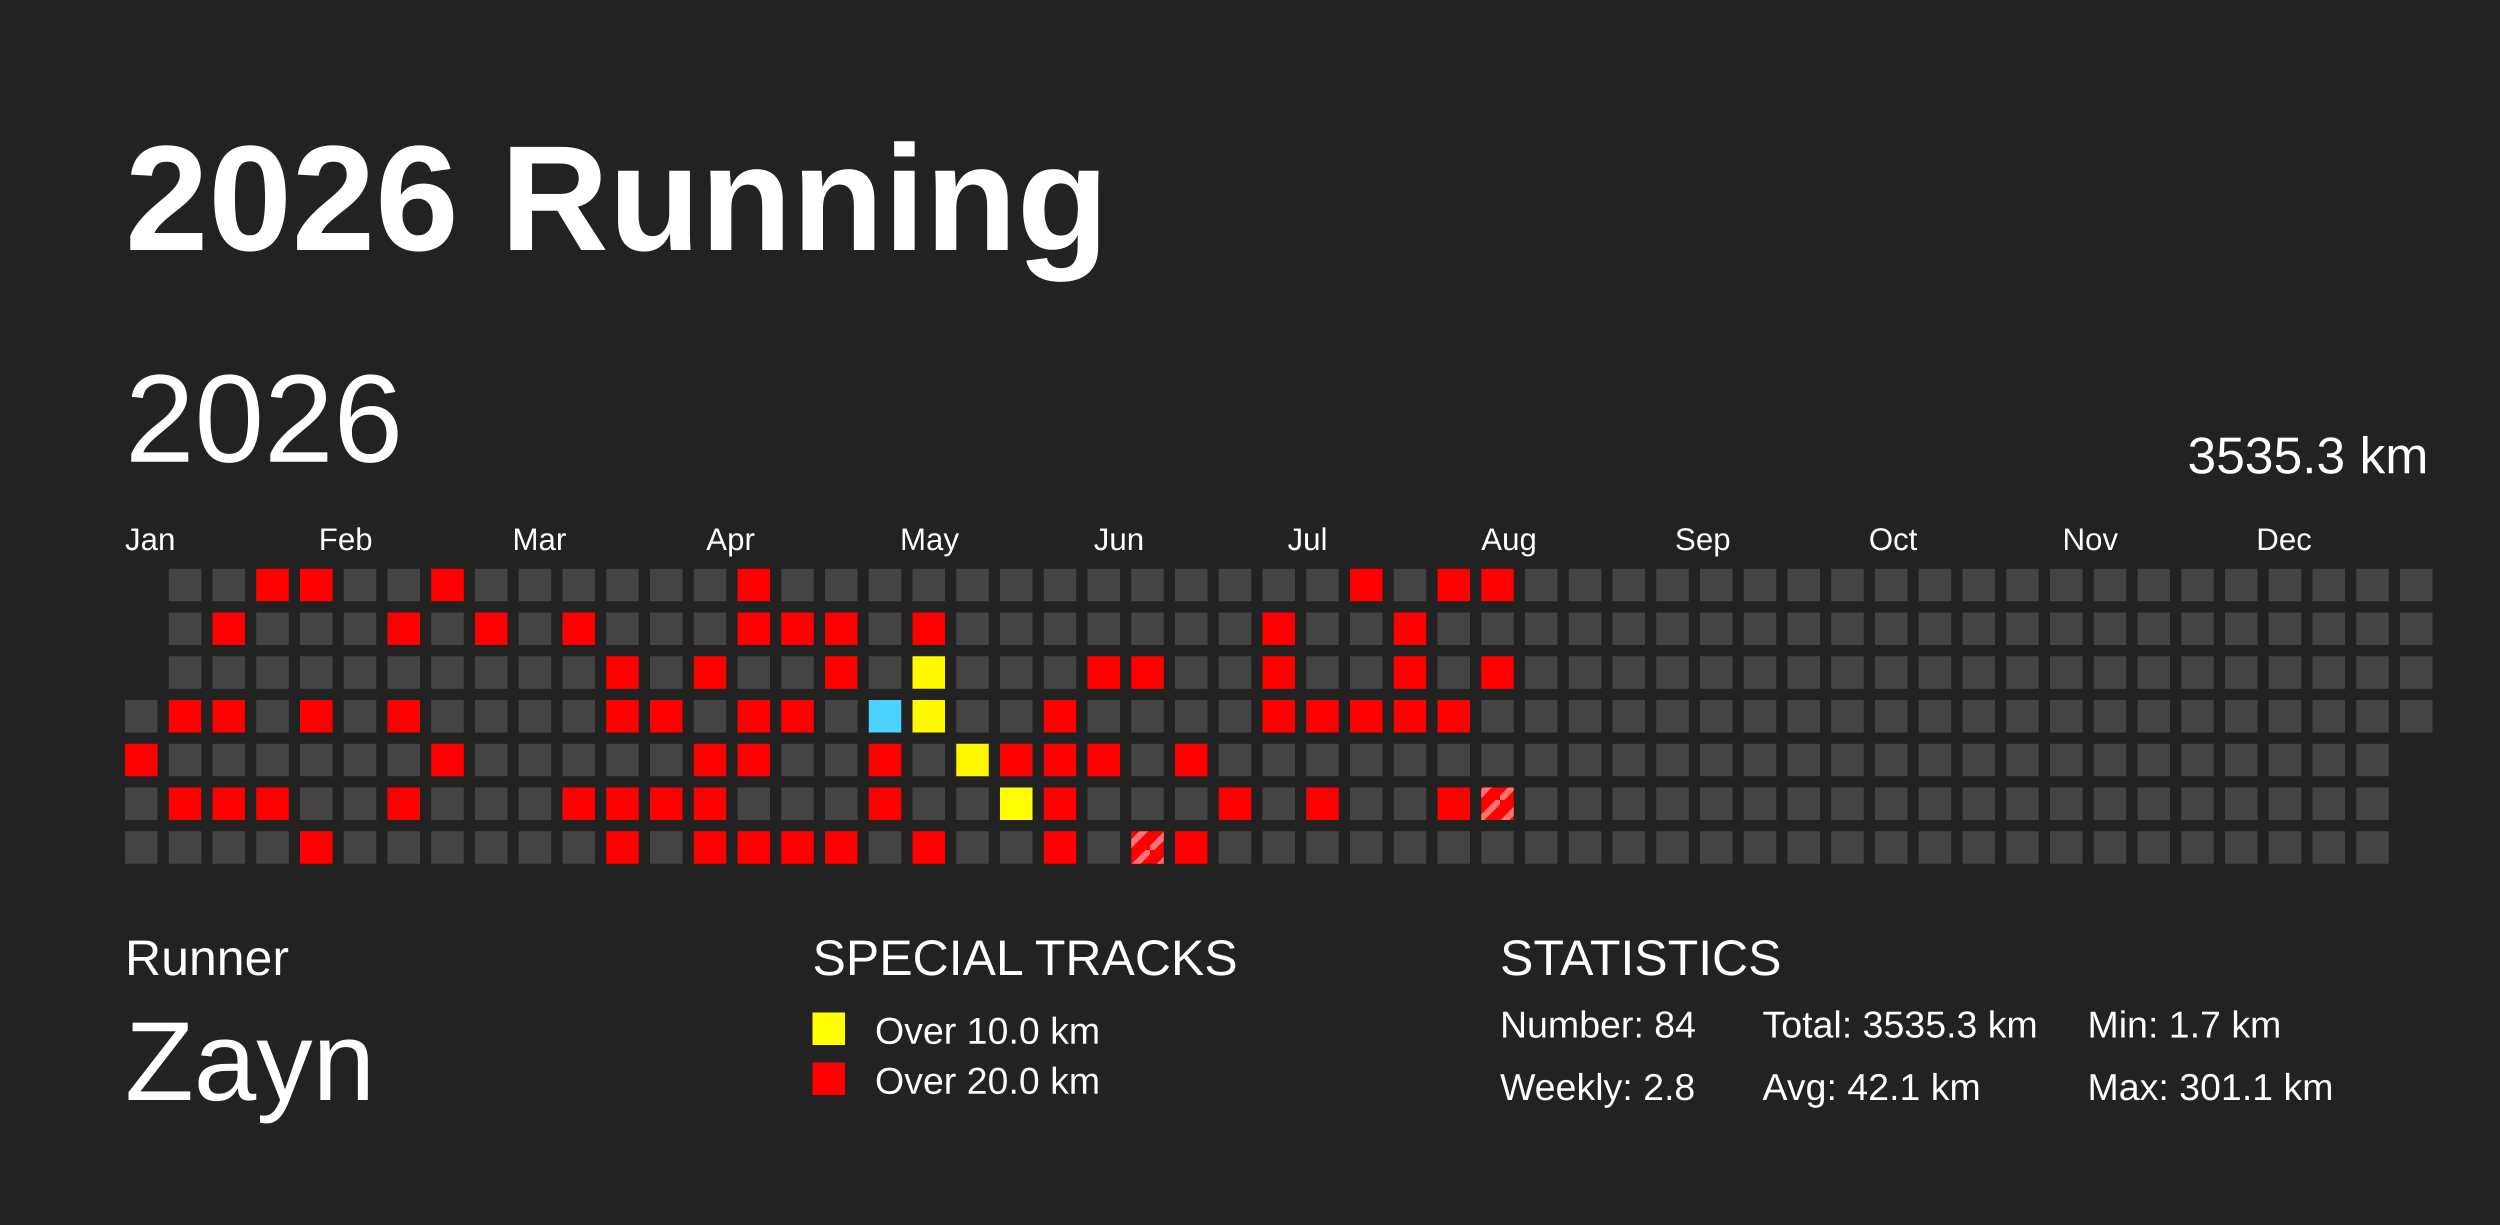
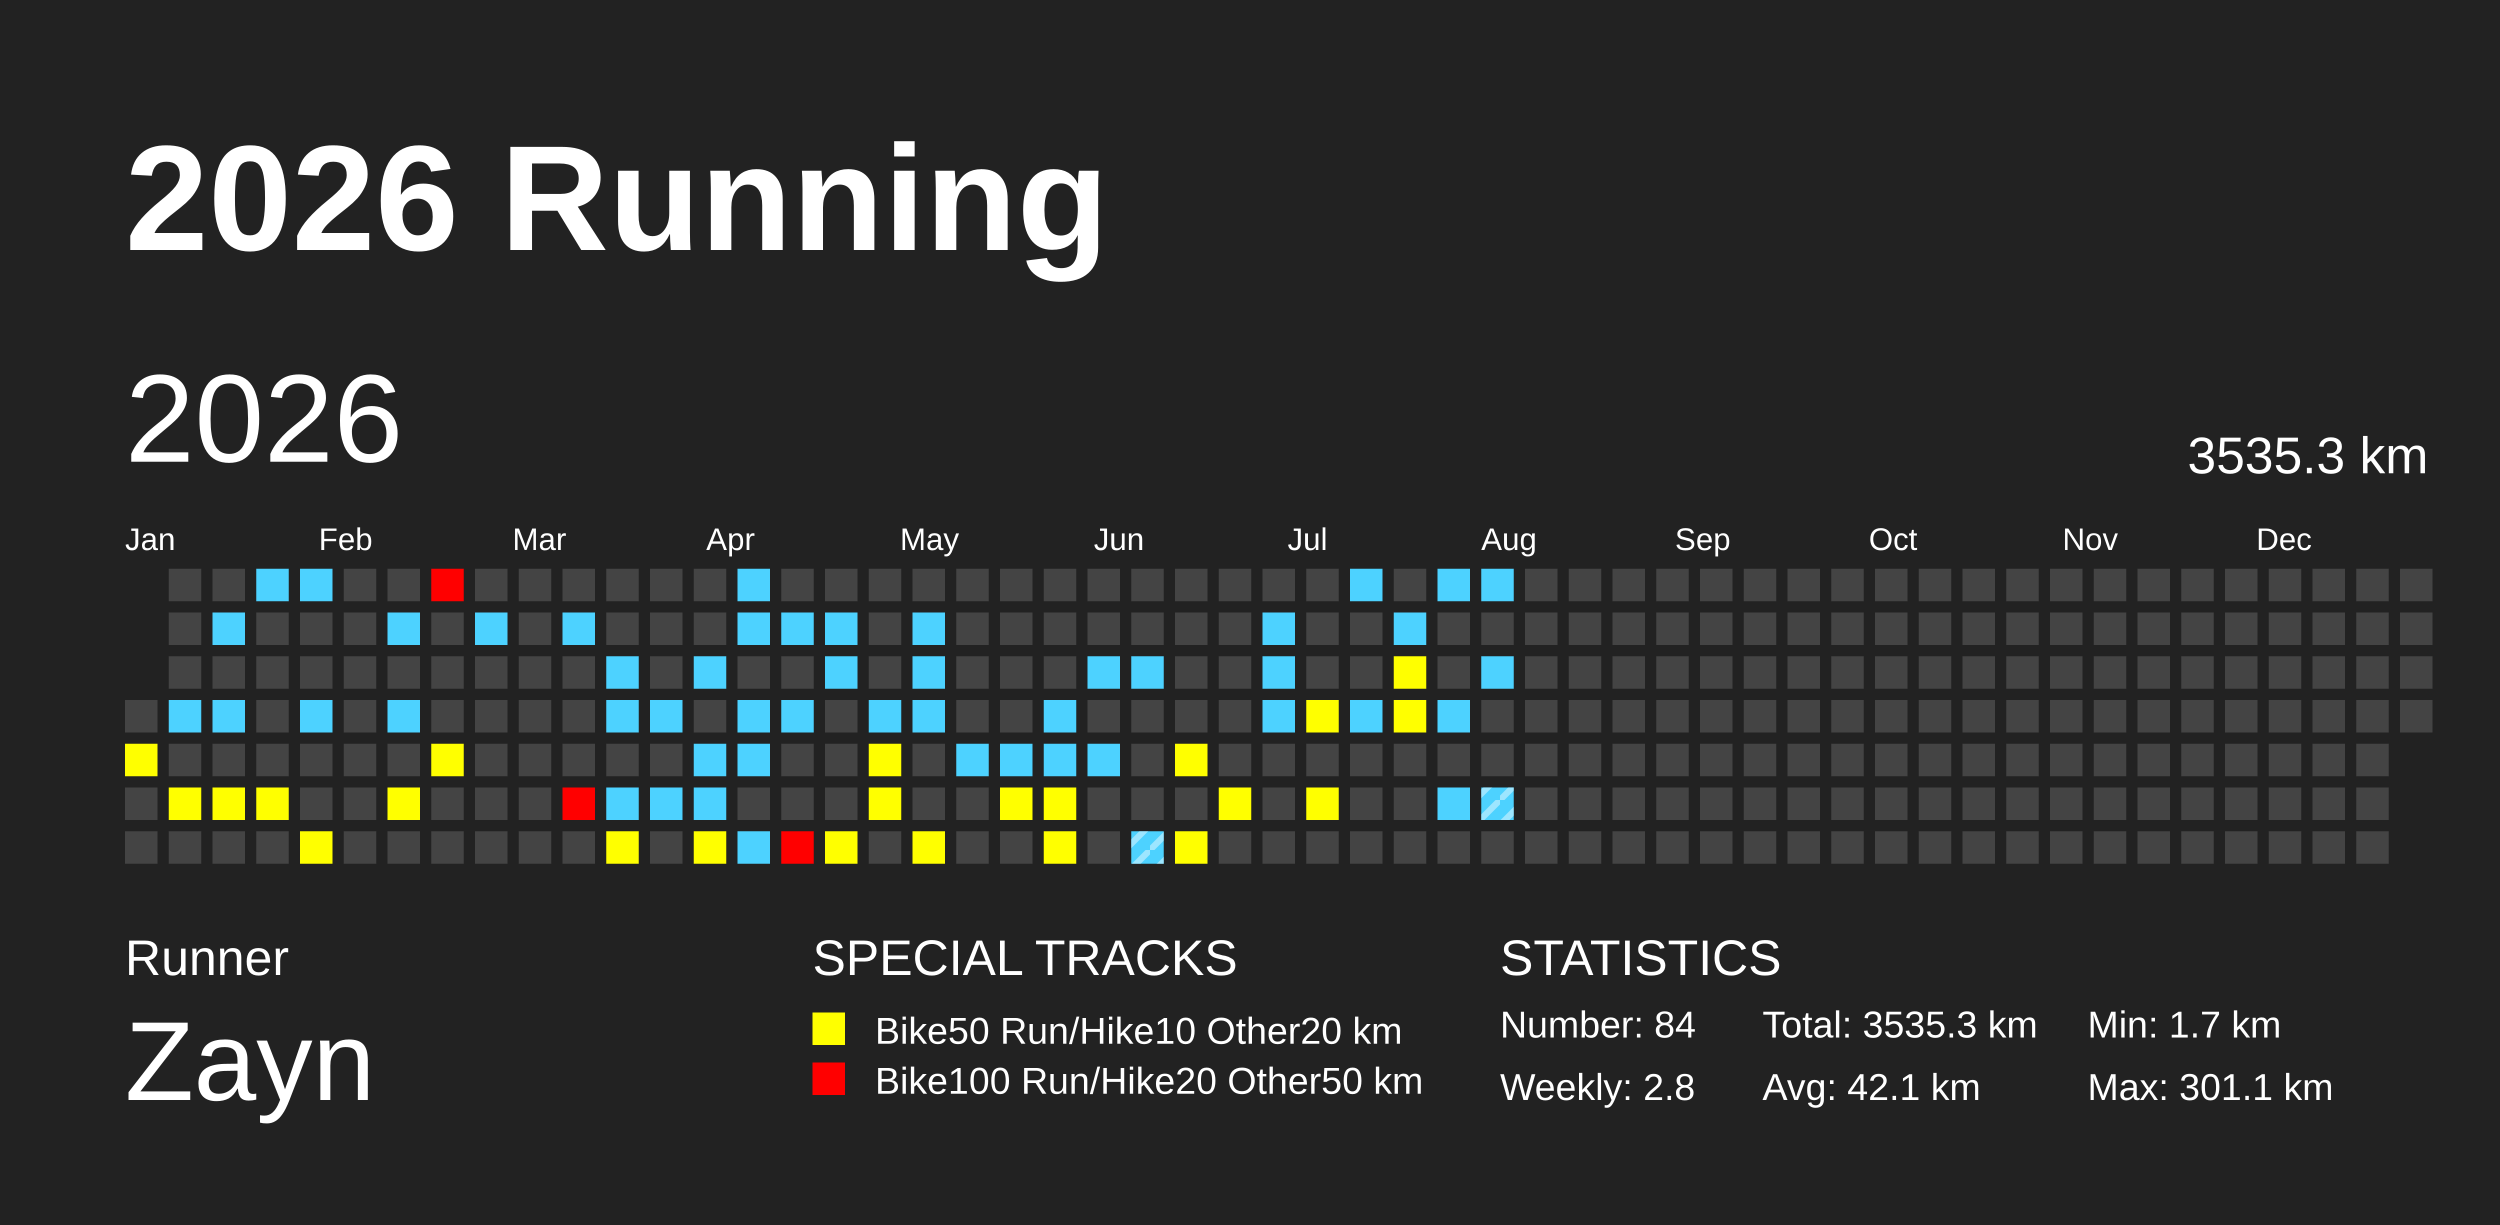
<svg xmlns="http://www.w3.org/2000/svg" baseProfile="full" height="98mm" version="1.1" viewBox="0,0,200,98" width="200mm">
  <defs>
    <pattern height="2" id="indoor-stripe" patternUnits="userSpaceOnUse" width="2">
      <line stroke="white" stroke-opacity="0.45" stroke-width="0.5" x1="0" x2="2" y1="2" y2="0" />
    </pattern>
  </defs>
  <rect fill="#222222" height="98" width="200" x="0" y="0" />
  <text fill="#FFFFFF" style="font-size:12px; font-family:Arial; font-weight:bold;" x="10" y="20">2026 Running</text>
  <text fill="#FFFFFF" style="font-size:4px; font-family:Arial" x="10" y="78">Runner</text>
  <text fill="#FFFFFF" style="font-size:9px; font-family:Arial" x="10" y="88">Zayn</text>
  <text fill="#FFFFFF" style="font-size:4px; font-family:Arial" x="65" y="78">SPECIAL TRACKS</text>
  <rect fill="yellow" height="2.6" width="2.6" x="65" y="81" />
-   <text fill="#FFFFFF" style="font-size:3px; font-family:Arial" x="70" y="83.5">Over 10.0 km</text>
+   <text fill="#FFFFFF" style="font-size:3px; font-family:Arial" x="70" y="83.5">Bike50 Run/Hike10 Other20 km</text>
  <rect fill="red" height="2.6" width="2.6" x="65" y="85" />
-   <text fill="#FFFFFF" style="font-size:3px; font-family:Arial" x="70" y="87.5">Over 20.0 km</text>
+   <text fill="#FFFFFF" style="font-size:3px; font-family:Arial" x="70" y="87.5">Bike100 Run/Hike20 Other50 km</text>
  <text fill="#FFFFFF" style="font-size:4px; font-family:Arial" x="120" y="78">STATISTICS</text>
  <text fill="#FFFFFF" style="font-size:3px; font-family:Arial" x="120" y="83">Number: 84</text>
  <text fill="#FFFFFF" style="font-size:3px; font-family:Arial" x="120" y="88">Weekly: 2.8</text>
  <text fill="#FFFFFF" style="font-size:3px; font-family:Arial" x="141" y="83">Total: 3535.3 km</text>
  <text fill="#FFFFFF" style="font-size:3px; font-family:Arial" x="141" y="88">Avg: 42.1 km</text>
  <text fill="#FFFFFF" style="font-size:3px; font-family:Arial" x="167" y="83">Min: 1.7 km</text>
  <text fill="#FFFFFF" style="font-size:3px; font-family:Arial" x="167" y="88">Max: 301.1 km</text>
  <text dominant-baseline="hanging" fill="#FFFFFF" style="font-size:10.0px; font-family:Arial;" x="10" y="30">2026</text>
  <text dominant-baseline="hanging" fill="#FFFFFF" style="font-size:4.125px; font-family:Arial;" x="175" y="35">3535.3 km</text>
  <text fill="#FFFFFF" style="font-size:2.5px; font-family:Arial" x="10.0" y="44">Jan</text>
  <text fill="#FFFFFF" style="font-size:2.5px; font-family:Arial" x="25.5" y="44">Feb</text>
  <text fill="#FFFFFF" style="font-size:2.5px; font-family:Arial" x="41.0" y="44">Mar</text>
  <text fill="#FFFFFF" style="font-size:2.5px; font-family:Arial" x="56.5" y="44">Apr</text>
  <text fill="#FFFFFF" style="font-size:2.5px; font-family:Arial" x="72.0" y="44">May</text>
  <text fill="#FFFFFF" style="font-size:2.5px; font-family:Arial" x="87.5" y="44">Jun</text>
  <text fill="#FFFFFF" style="font-size:2.5px; font-family:Arial" x="103.0" y="44">Jul</text>
  <text fill="#FFFFFF" style="font-size:2.5px; font-family:Arial" x="118.5" y="44">Aug</text>
  <text fill="#FFFFFF" style="font-size:2.5px; font-family:Arial" x="134.0" y="44">Sep</text>
  <text fill="#FFFFFF" style="font-size:2.5px; font-family:Arial" x="149.5" y="44">Oct</text>
  <text fill="#FFFFFF" style="font-size:2.5px; font-family:Arial" x="165.0" y="44">Nov</text>
  <text fill="#FFFFFF" style="font-size:2.5px; font-family:Arial" x="180.5" y="44">Dec</text>
  <rect fill="#444444" height="2.6" width="2.6" x="10.0" y="56.0" />
-   <rect fill="red" height="2.6" width="2.6" x="10.0" y="59.5" />
+   <rect fill="yellow" height="2.6" width="2.6" x="10.0" y="59.5" />
  <rect fill="#444444" height="2.6" width="2.6" x="10.0" y="63.0" />
  <rect fill="#444444" height="2.6" width="2.6" x="10.0" y="66.5" />
  <rect fill="#444444" height="2.6" width="2.6" x="13.5" y="45.5" />
  <rect fill="#444444" height="2.6" width="2.6" x="13.5" y="49.0" />
  <rect fill="#444444" height="2.6" width="2.6" x="13.5" y="52.5" />
-   <rect fill="red" height="2.6" width="2.6" x="13.5" y="56.0" />
+   <rect fill="#4dd2ff" height="2.6" width="2.6" x="13.5" y="56.0" />
  <rect fill="#444444" height="2.6" width="2.6" x="13.5" y="59.5" />
-   <rect fill="red" height="2.6" width="2.6" x="13.5" y="63.0" />
+   <rect fill="yellow" height="2.6" width="2.6" x="13.5" y="63.0" />
  <rect fill="#444444" height="2.6" width="2.6" x="13.5" y="66.5" />
  <rect fill="#444444" height="2.6" width="2.6" x="17.0" y="45.5" />
-   <rect fill="red" height="2.6" width="2.6" x="17.0" y="49.0" />
+   <rect fill="#4dd2ff" height="2.6" width="2.6" x="17.0" y="49.0" />
  <rect fill="#444444" height="2.6" width="2.6" x="17.0" y="52.5" />
-   <rect fill="red" height="2.6" width="2.6" x="17.0" y="56.0" />
+   <rect fill="#4dd2ff" height="2.6" width="2.6" x="17.0" y="56.0" />
  <rect fill="#444444" height="2.6" width="2.6" x="17.0" y="59.5" />
-   <rect fill="red" height="2.6" width="2.6" x="17.0" y="63.0" />
+   <rect fill="yellow" height="2.6" width="2.6" x="17.0" y="63.0" />
  <rect fill="#444444" height="2.6" width="2.6" x="17.0" y="66.5" />
-   <rect fill="red" height="2.6" width="2.6" x="20.5" y="45.5" />
+   <rect fill="#4dd2ff" height="2.6" width="2.6" x="20.5" y="45.5" />
  <rect fill="#444444" height="2.6" width="2.6" x="20.5" y="49.0" />
  <rect fill="#444444" height="2.6" width="2.6" x="20.5" y="52.5" />
  <rect fill="#444444" height="2.6" width="2.6" x="20.5" y="56.0" />
  <rect fill="#444444" height="2.6" width="2.6" x="20.5" y="59.5" />
-   <rect fill="red" height="2.6" width="2.6" x="20.5" y="63.0" />
+   <rect fill="yellow" height="2.6" width="2.6" x="20.5" y="63.0" />
  <rect fill="#444444" height="2.6" width="2.6" x="20.5" y="66.5" />
-   <rect fill="red" height="2.6" width="2.6" x="24.0" y="45.5" />
+   <rect fill="#4dd2ff" height="2.6" width="2.6" x="24.0" y="45.5" />
  <rect fill="#444444" height="2.6" width="2.6" x="24.0" y="49.0" />
  <rect fill="#444444" height="2.6" width="2.6" x="24.0" y="52.5" />
-   <rect fill="red" height="2.6" width="2.6" x="24.0" y="56.0" />
+   <rect fill="#4dd2ff" height="2.6" width="2.6" x="24.0" y="56.0" />
  <rect fill="#444444" height="2.6" width="2.6" x="24.0" y="59.5" />
  <rect fill="#444444" height="2.6" width="2.6" x="24.0" y="63.0" />
-   <rect fill="red" height="2.6" width="2.6" x="24.0" y="66.5" />
+   <rect fill="yellow" height="2.6" width="2.6" x="24.0" y="66.5" />
  <rect fill="#444444" height="2.6" width="2.6" x="27.5" y="45.5" />
  <rect fill="#444444" height="2.6" width="2.6" x="27.5" y="49.0" />
  <rect fill="#444444" height="2.6" width="2.6" x="27.5" y="52.5" />
  <rect fill="#444444" height="2.6" width="2.6" x="27.5" y="56.0" />
  <rect fill="#444444" height="2.6" width="2.6" x="27.5" y="59.5" />
  <rect fill="#444444" height="2.6" width="2.6" x="27.5" y="63.0" />
  <rect fill="#444444" height="2.6" width="2.6" x="27.5" y="66.5" />
  <rect fill="#444444" height="2.6" width="2.6" x="31.0" y="45.5" />
-   <rect fill="red" height="2.6" width="2.6" x="31.0" y="49.0" />
+   <rect fill="#4dd2ff" height="2.6" width="2.6" x="31.0" y="49.0" />
  <rect fill="#444444" height="2.6" width="2.6" x="31.0" y="52.5" />
-   <rect fill="red" height="2.6" width="2.6" x="31.0" y="56.0" />
+   <rect fill="#4dd2ff" height="2.6" width="2.6" x="31.0" y="56.0" />
  <rect fill="#444444" height="2.6" width="2.6" x="31.0" y="59.5" />
-   <rect fill="red" height="2.6" width="2.6" x="31.0" y="63.0" />
+   <rect fill="yellow" height="2.6" width="2.6" x="31.0" y="63.0" />
  <rect fill="#444444" height="2.6" width="2.6" x="31.0" y="66.5" />
  <rect fill="red" height="2.6" width="2.6" x="34.5" y="45.5" />
  <rect fill="#444444" height="2.6" width="2.6" x="34.5" y="49.0" />
  <rect fill="#444444" height="2.6" width="2.6" x="34.5" y="52.5" />
  <rect fill="#444444" height="2.6" width="2.6" x="34.5" y="56.0" />
-   <rect fill="red" height="2.6" width="2.6" x="34.5" y="59.5" />
+   <rect fill="yellow" height="2.6" width="2.6" x="34.5" y="59.5" />
  <rect fill="#444444" height="2.6" width="2.6" x="34.5" y="63.0" />
  <rect fill="#444444" height="2.6" width="2.6" x="34.5" y="66.5" />
  <rect fill="#444444" height="2.6" width="2.6" x="38.0" y="45.5" />
-   <rect fill="red" height="2.6" width="2.6" x="38.0" y="49.0" />
+   <rect fill="#4dd2ff" height="2.6" width="2.6" x="38.0" y="49.0" />
  <rect fill="#444444" height="2.6" width="2.6" x="38.0" y="52.5" />
  <rect fill="#444444" height="2.6" width="2.6" x="38.0" y="56.0" />
  <rect fill="#444444" height="2.6" width="2.6" x="38.0" y="59.5" />
  <rect fill="#444444" height="2.6" width="2.6" x="38.0" y="63.0" />
  <rect fill="#444444" height="2.6" width="2.6" x="38.0" y="66.5" />
  <rect fill="#444444" height="2.6" width="2.6" x="41.5" y="45.5" />
  <rect fill="#444444" height="2.6" width="2.6" x="41.5" y="49.0" />
  <rect fill="#444444" height="2.6" width="2.6" x="41.5" y="52.5" />
  <rect fill="#444444" height="2.6" width="2.6" x="41.5" y="56.0" />
  <rect fill="#444444" height="2.6" width="2.6" x="41.5" y="59.5" />
  <rect fill="#444444" height="2.6" width="2.6" x="41.5" y="63.0" />
  <rect fill="#444444" height="2.6" width="2.6" x="41.5" y="66.5" />
  <rect fill="#444444" height="2.6" width="2.6" x="45.0" y="45.5" />
-   <rect fill="red" height="2.6" width="2.6" x="45.0" y="49.0" />
+   <rect fill="#4dd2ff" height="2.6" width="2.6" x="45.0" y="49.0" />
  <rect fill="#444444" height="2.6" width="2.6" x="45.0" y="52.5" />
  <rect fill="#444444" height="2.6" width="2.6" x="45.0" y="56.0" />
  <rect fill="#444444" height="2.6" width="2.6" x="45.0" y="59.5" />
  <rect fill="red" height="2.6" width="2.6" x="45.0" y="63.0" />
  <rect fill="#444444" height="2.6" width="2.6" x="45.0" y="66.5" />
  <rect fill="#444444" height="2.6" width="2.6" x="48.5" y="45.5" />
  <rect fill="#444444" height="2.6" width="2.6" x="48.5" y="49.0" />
-   <rect fill="red" height="2.6" width="2.6" x="48.5" y="52.5" />
-   <rect fill="red" height="2.6" width="2.6" x="48.5" y="56.0" />
+   <rect fill="#4dd2ff" height="2.6" width="2.6" x="48.5" y="52.5" />
+   <rect fill="#4dd2ff" height="2.6" width="2.6" x="48.5" y="56.0" />
  <rect fill="#444444" height="2.6" width="2.6" x="48.5" y="59.5" />
-   <rect fill="red" height="2.6" width="2.6" x="48.5" y="63.0" />
-   <rect fill="red" height="2.6" width="2.6" x="48.5" y="66.5" />
+   <rect fill="#4dd2ff" height="2.6" width="2.6" x="48.5" y="63.0" />
+   <rect fill="yellow" height="2.6" width="2.6" x="48.5" y="66.5" />
  <rect fill="#444444" height="2.6" width="2.6" x="52.0" y="45.5" />
  <rect fill="#444444" height="2.6" width="2.6" x="52.0" y="49.0" />
  <rect fill="#444444" height="2.6" width="2.6" x="52.0" y="52.5" />
-   <rect fill="red" height="2.6" width="2.6" x="52.0" y="56.0" />
+   <rect fill="#4dd2ff" height="2.6" width="2.6" x="52.0" y="56.0" />
  <rect fill="#444444" height="2.6" width="2.6" x="52.0" y="59.5" />
-   <rect fill="red" height="2.6" width="2.6" x="52.0" y="63.0" />
+   <rect fill="#4dd2ff" height="2.6" width="2.6" x="52.0" y="63.0" />
  <rect fill="#444444" height="2.6" width="2.6" x="52.0" y="66.5" />
  <rect fill="#444444" height="2.6" width="2.6" x="55.5" y="45.5" />
  <rect fill="#444444" height="2.6" width="2.6" x="55.5" y="49.0" />
-   <rect fill="red" height="2.6" width="2.6" x="55.5" y="52.5" />
+   <rect fill="#4dd2ff" height="2.6" width="2.6" x="55.5" y="52.5" />
  <rect fill="#444444" height="2.6" width="2.6" x="55.5" y="56.0" />
-   <rect fill="red" height="2.6" width="2.6" x="55.5" y="59.5" />
-   <rect fill="red" height="2.6" width="2.6" x="55.5" y="63.0" />
-   <rect fill="red" height="2.6" width="2.6" x="55.5" y="66.5" />
-   <rect fill="red" height="2.6" width="2.6" x="59.0" y="45.5" />
-   <rect fill="red" height="2.6" width="2.6" x="59.0" y="49.0" />
+   <rect fill="#4dd2ff" height="2.6" width="2.6" x="55.5" y="59.5" />
+   <rect fill="#4dd2ff" height="2.6" width="2.6" x="55.5" y="63.0" />
+   <rect fill="yellow" height="2.6" width="2.6" x="55.5" y="66.5" />
+   <rect fill="#4dd2ff" height="2.6" width="2.6" x="59.0" y="45.5" />
+   <rect fill="#4dd2ff" height="2.6" width="2.6" x="59.0" y="49.0" />
  <rect fill="#444444" height="2.6" width="2.6" x="59.0" y="52.5" />
-   <rect fill="red" height="2.6" width="2.6" x="59.0" y="56.0" />
-   <rect fill="red" height="2.6" width="2.6" x="59.0" y="59.5" />
+   <rect fill="#4dd2ff" height="2.6" width="2.6" x="59.0" y="56.0" />
+   <rect fill="#4dd2ff" height="2.6" width="2.6" x="59.0" y="59.5" />
  <rect fill="#444444" height="2.6" width="2.6" x="59.0" y="63.0" />
-   <rect fill="red" height="2.6" width="2.6" x="59.0" y="66.5" />
+   <rect fill="#4dd2ff" height="2.6" width="2.6" x="59.0" y="66.5" />
  <rect fill="#444444" height="2.6" width="2.6" x="62.5" y="45.5" />
-   <rect fill="red" height="2.6" width="2.6" x="62.5" y="49.0" />
+   <rect fill="#4dd2ff" height="2.6" width="2.6" x="62.5" y="49.0" />
  <rect fill="#444444" height="2.6" width="2.6" x="62.5" y="52.5" />
-   <rect fill="red" height="2.6" width="2.6" x="62.5" y="56.0" />
+   <rect fill="#4dd2ff" height="2.6" width="2.6" x="62.5" y="56.0" />
  <rect fill="#444444" height="2.6" width="2.6" x="62.5" y="59.5" />
  <rect fill="#444444" height="2.6" width="2.6" x="62.5" y="63.0" />
  <rect fill="red" height="2.6" width="2.6" x="62.5" y="66.5" />
  <rect fill="#444444" height="2.6" width="2.6" x="66.0" y="45.5" />
-   <rect fill="red" height="2.6" width="2.6" x="66.0" y="49.0" />
-   <rect fill="red" height="2.6" width="2.6" x="66.0" y="52.5" />
+   <rect fill="#4dd2ff" height="2.6" width="2.6" x="66.0" y="49.0" />
+   <rect fill="#4dd2ff" height="2.6" width="2.6" x="66.0" y="52.5" />
  <rect fill="#444444" height="2.6" width="2.6" x="66.0" y="56.0" />
  <rect fill="#444444" height="2.6" width="2.6" x="66.0" y="59.5" />
  <rect fill="#444444" height="2.6" width="2.6" x="66.0" y="63.0" />
-   <rect fill="red" height="2.6" width="2.6" x="66.0" y="66.5" />
+   <rect fill="yellow" height="2.6" width="2.6" x="66.0" y="66.5" />
  <rect fill="#444444" height="2.6" width="2.6" x="69.5" y="45.5" />
  <rect fill="#444444" height="2.6" width="2.6" x="69.5" y="49.0" />
  <rect fill="#444444" height="2.6" width="2.6" x="69.5" y="52.5" />
  <rect fill="#4dd2ff" height="2.6" width="2.6" x="69.5" y="56.0" />
-   <rect fill="red" height="2.6" width="2.6" x="69.5" y="59.5" />
-   <rect fill="red" height="2.6" width="2.6" x="69.5" y="63.0" />
+   <rect fill="yellow" height="2.6" width="2.6" x="69.5" y="59.5" />
+   <rect fill="yellow" height="2.6" width="2.6" x="69.5" y="63.0" />
  <rect fill="#444444" height="2.6" width="2.6" x="69.5" y="66.5" />
  <rect fill="#444444" height="2.6" width="2.6" x="73.0" y="45.5" />
-   <rect fill="red" height="2.6" width="2.6" x="73.0" y="49.0" />
-   <rect fill="#fff800" height="2.6" width="2.6" x="73.0" y="52.5" />
-   <rect fill="#fff900" height="2.6" width="2.6" x="73.0" y="56.0" />
+   <rect fill="#4dd2ff" height="2.6" width="2.6" x="73.0" y="49.0" />
+   <rect fill="#4dd2ff" height="2.6" width="2.6" x="73.0" y="52.5" />
+   <rect fill="#4dd2ff" height="2.6" width="2.6" x="73.0" y="56.0" />
  <rect fill="#444444" height="2.6" width="2.6" x="73.0" y="59.5" />
  <rect fill="#444444" height="2.6" width="2.6" x="73.0" y="63.0" />
-   <rect fill="red" height="2.6" width="2.6" x="73.0" y="66.5" />
+   <rect fill="yellow" height="2.6" width="2.6" x="73.0" y="66.5" />
  <rect fill="#444444" height="2.6" width="2.6" x="76.5" y="45.5" />
  <rect fill="#444444" height="2.6" width="2.6" x="76.5" y="49.0" />
  <rect fill="#444444" height="2.6" width="2.6" x="76.5" y="52.5" />
  <rect fill="#444444" height="2.6" width="2.6" x="76.5" y="56.0" />
-   <rect fill="#fff600" height="2.6" width="2.6" x="76.5" y="59.5" />
+   <rect fill="#4dd2ff" height="2.6" width="2.6" x="76.5" y="59.5" />
  <rect fill="#444444" height="2.6" width="2.6" x="76.5" y="63.0" />
  <rect fill="#444444" height="2.6" width="2.6" x="76.5" y="66.5" />
  <rect fill="#444444" height="2.6" width="2.6" x="80.0" y="45.5" />
  <rect fill="#444444" height="2.6" width="2.6" x="80.0" y="49.0" />
  <rect fill="#444444" height="2.6" width="2.6" x="80.0" y="52.5" />
  <rect fill="#444444" height="2.6" width="2.6" x="80.0" y="56.0" />
-   <rect fill="red" height="2.6" width="2.6" x="80.0" y="59.5" />
-   <rect fill="#fffd00" height="2.6" width="2.6" x="80.0" y="63.0" />
+   <rect fill="#4dd2ff" height="2.6" width="2.6" x="80.0" y="59.5" />
+   <rect fill="yellow" height="2.6" width="2.6" x="80.0" y="63.0" />
  <rect fill="#444444" height="2.6" width="2.6" x="80.0" y="66.5" />
  <rect fill="#444444" height="2.6" width="2.6" x="83.5" y="45.5" />
  <rect fill="#444444" height="2.6" width="2.6" x="83.5" y="49.0" />
  <rect fill="#444444" height="2.6" width="2.6" x="83.5" y="52.5" />
-   <rect fill="red" height="2.6" width="2.6" x="83.5" y="56.0" />
-   <rect fill="red" height="2.6" width="2.6" x="83.5" y="59.5" />
-   <rect fill="red" height="2.6" width="2.6" x="83.5" y="63.0" />
-   <rect fill="red" height="2.6" width="2.6" x="83.5" y="66.5" />
+   <rect fill="#4dd2ff" height="2.6" width="2.6" x="83.5" y="56.0" />
+   <rect fill="#4dd2ff" height="2.6" width="2.6" x="83.5" y="59.5" />
+   <rect fill="yellow" height="2.6" width="2.6" x="83.5" y="63.0" />
+   <rect fill="yellow" height="2.6" width="2.6" x="83.5" y="66.5" />
  <rect fill="#444444" height="2.6" width="2.6" x="87.0" y="45.5" />
  <rect fill="#444444" height="2.6" width="2.6" x="87.0" y="49.0" />
-   <rect fill="red" height="2.6" width="2.6" x="87.0" y="52.5" />
+   <rect fill="#4dd2ff" height="2.6" width="2.6" x="87.0" y="52.5" />
  <rect fill="#444444" height="2.6" width="2.6" x="87.0" y="56.0" />
-   <rect fill="red" height="2.6" width="2.6" x="87.0" y="59.5" />
+   <rect fill="#4dd2ff" height="2.6" width="2.6" x="87.0" y="59.5" />
  <rect fill="#444444" height="2.6" width="2.6" x="87.0" y="63.0" />
  <rect fill="#444444" height="2.6" width="2.6" x="87.0" y="66.5" />
  <rect fill="#444444" height="2.6" width="2.6" x="90.5" y="45.5" />
  <rect fill="#444444" height="2.6" width="2.6" x="90.5" y="49.0" />
-   <rect fill="red" height="2.6" width="2.6" x="90.5" y="52.5" />
+   <rect fill="#4dd2ff" height="2.6" width="2.6" x="90.5" y="52.5" />
  <rect fill="#444444" height="2.6" width="2.6" x="90.5" y="56.0" />
  <rect fill="#444444" height="2.6" width="2.6" x="90.5" y="59.5" />
  <rect fill="#444444" height="2.6" width="2.6" x="90.5" y="63.0" />
-   <rect fill="red" height="2.6" width="2.6" x="90.5" y="66.5" />
+   <rect fill="#4dd2ff" height="2.6" width="2.6" x="90.5" y="66.5" />
  <rect fill="url(#indoor-stripe)" height="2.6" width="2.6" x="90.5" y="66.5" />
  <rect fill="#444444" height="2.6" width="2.6" x="94.0" y="45.5" />
  <rect fill="#444444" height="2.6" width="2.6" x="94.0" y="49.0" />
  <rect fill="#444444" height="2.6" width="2.6" x="94.0" y="52.5" />
  <rect fill="#444444" height="2.6" width="2.6" x="94.0" y="56.0" />
-   <rect fill="red" height="2.6" width="2.6" x="94.0" y="59.5" />
+   <rect fill="yellow" height="2.6" width="2.6" x="94.0" y="59.5" />
  <rect fill="#444444" height="2.6" width="2.6" x="94.0" y="63.0" />
-   <rect fill="red" height="2.6" width="2.6" x="94.0" y="66.5" />
+   <rect fill="yellow" height="2.6" width="2.6" x="94.0" y="66.5" />
  <rect fill="#444444" height="2.6" width="2.6" x="97.5" y="45.5" />
  <rect fill="#444444" height="2.6" width="2.6" x="97.5" y="49.0" />
  <rect fill="#444444" height="2.6" width="2.6" x="97.5" y="52.5" />
  <rect fill="#444444" height="2.6" width="2.6" x="97.5" y="56.0" />
  <rect fill="#444444" height="2.6" width="2.6" x="97.5" y="59.5" />
-   <rect fill="red" height="2.6" width="2.6" x="97.5" y="63.0" />
+   <rect fill="yellow" height="2.6" width="2.6" x="97.5" y="63.0" />
  <rect fill="#444444" height="2.6" width="2.6" x="97.5" y="66.5" />
  <rect fill="#444444" height="2.6" width="2.6" x="101.0" y="45.5" />
-   <rect fill="red" height="2.6" width="2.6" x="101.0" y="49.0" />
-   <rect fill="red" height="2.6" width="2.6" x="101.0" y="52.5" />
-   <rect fill="red" height="2.6" width="2.6" x="101.0" y="56.0" />
+   <rect fill="#4dd2ff" height="2.6" width="2.6" x="101.0" y="49.0" />
+   <rect fill="#4dd2ff" height="2.6" width="2.6" x="101.0" y="52.5" />
+   <rect fill="#4dd2ff" height="2.6" width="2.6" x="101.0" y="56.0" />
  <rect fill="#444444" height="2.6" width="2.6" x="101.0" y="59.5" />
  <rect fill="#444444" height="2.6" width="2.6" x="101.0" y="63.0" />
  <rect fill="#444444" height="2.6" width="2.6" x="101.0" y="66.5" />
  <rect fill="#444444" height="2.6" width="2.6" x="104.5" y="45.5" />
  <rect fill="#444444" height="2.6" width="2.6" x="104.5" y="49.0" />
  <rect fill="#444444" height="2.6" width="2.6" x="104.5" y="52.5" />
-   <rect fill="red" height="2.6" width="2.6" x="104.5" y="56.0" />
+   <rect fill="yellow" height="2.6" width="2.6" x="104.5" y="56.0" />
  <rect fill="#444444" height="2.6" width="2.6" x="104.5" y="59.5" />
-   <rect fill="red" height="2.6" width="2.6" x="104.5" y="63.0" />
+   <rect fill="yellow" height="2.6" width="2.6" x="104.5" y="63.0" />
  <rect fill="#444444" height="2.6" width="2.6" x="104.5" y="66.5" />
-   <rect fill="red" height="2.6" width="2.6" x="108.0" y="45.5" />
+   <rect fill="#4dd2ff" height="2.6" width="2.6" x="108.0" y="45.5" />
  <rect fill="#444444" height="2.6" width="2.6" x="108.0" y="49.0" />
  <rect fill="#444444" height="2.6" width="2.6" x="108.0" y="52.5" />
-   <rect fill="red" height="2.6" width="2.6" x="108.0" y="56.0" />
+   <rect fill="#4dd2ff" height="2.6" width="2.6" x="108.0" y="56.0" />
  <rect fill="#444444" height="2.6" width="2.6" x="108.0" y="59.5" />
  <rect fill="#444444" height="2.6" width="2.6" x="108.0" y="63.0" />
  <rect fill="#444444" height="2.6" width="2.6" x="108.0" y="66.5" />
  <rect fill="#444444" height="2.6" width="2.6" x="111.5" y="45.5" />
-   <rect fill="red" height="2.6" width="2.6" x="111.5" y="49.0" />
-   <rect fill="red" height="2.6" width="2.6" x="111.5" y="52.5" />
-   <rect fill="red" height="2.6" width="2.6" x="111.5" y="56.0" />
+   <rect fill="#4dd2ff" height="2.6" width="2.6" x="111.5" y="49.0" />
+   <rect fill="yellow" height="2.6" width="2.6" x="111.5" y="52.5" />
+   <rect fill="yellow" height="2.6" width="2.6" x="111.5" y="56.0" />
  <rect fill="#444444" height="2.6" width="2.6" x="111.5" y="59.5" />
  <rect fill="#444444" height="2.6" width="2.6" x="111.5" y="63.0" />
  <rect fill="#444444" height="2.6" width="2.6" x="111.5" y="66.5" />
-   <rect fill="red" height="2.6" width="2.6" x="115.0" y="45.5" />
+   <rect fill="#4dd2ff" height="2.6" width="2.6" x="115.0" y="45.5" />
  <rect fill="#444444" height="2.6" width="2.6" x="115.0" y="49.0" />
  <rect fill="#444444" height="2.6" width="2.6" x="115.0" y="52.5" />
-   <rect fill="red" height="2.6" width="2.6" x="115.0" y="56.0" />
+   <rect fill="#4dd2ff" height="2.6" width="2.6" x="115.0" y="56.0" />
  <rect fill="#444444" height="2.6" width="2.6" x="115.0" y="59.5" />
-   <rect fill="red" height="2.6" width="2.6" x="115.0" y="63.0" />
+   <rect fill="#4dd2ff" height="2.6" width="2.6" x="115.0" y="63.0" />
  <rect fill="#444444" height="2.6" width="2.6" x="115.0" y="66.5" />
-   <rect fill="red" height="2.6" width="2.6" x="118.5" y="45.5" />
+   <rect fill="#4dd2ff" height="2.6" width="2.6" x="118.5" y="45.5" />
  <rect fill="#444444" height="2.6" width="2.6" x="118.5" y="49.0" />
-   <rect fill="red" height="2.6" width="2.6" x="118.5" y="52.5" />
+   <rect fill="#4dd2ff" height="2.6" width="2.6" x="118.5" y="52.5" />
  <rect fill="#444444" height="2.6" width="2.6" x="118.5" y="56.0" />
  <rect fill="#444444" height="2.6" width="2.6" x="118.5" y="59.5" />
-   <rect fill="red" height="2.6" width="2.6" x="118.5" y="63.0" />
+   <rect fill="#4dd2ff" height="2.6" width="2.6" x="118.5" y="63.0" />
  <rect fill="url(#indoor-stripe)" height="2.6" width="2.6" x="118.5" y="63.0" />
  <rect fill="#444444" height="2.6" width="2.6" x="118.5" y="66.5" />
  <rect fill="#444444" height="2.6" width="2.6" x="122.0" y="45.5" />
  <rect fill="#444444" height="2.6" width="2.6" x="122.0" y="49.0" />
  <rect fill="#444444" height="2.6" width="2.6" x="122.0" y="52.5" />
  <rect fill="#444444" height="2.6" width="2.6" x="122.0" y="56.0" />
  <rect fill="#444444" height="2.6" width="2.6" x="122.0" y="59.5" />
  <rect fill="#444444" height="2.6" width="2.6" x="122.0" y="63.0" />
  <rect fill="#444444" height="2.6" width="2.6" x="122.0" y="66.5" />
  <rect fill="#444444" height="2.6" width="2.6" x="125.5" y="45.5" />
  <rect fill="#444444" height="2.6" width="2.6" x="125.5" y="49.0" />
  <rect fill="#444444" height="2.6" width="2.6" x="125.5" y="52.5" />
  <rect fill="#444444" height="2.6" width="2.6" x="125.5" y="56.0" />
  <rect fill="#444444" height="2.6" width="2.6" x="125.5" y="59.5" />
  <rect fill="#444444" height="2.6" width="2.6" x="125.5" y="63.0" />
  <rect fill="#444444" height="2.6" width="2.6" x="125.5" y="66.5" />
  <rect fill="#444444" height="2.6" width="2.6" x="129.0" y="45.5" />
  <rect fill="#444444" height="2.6" width="2.6" x="129.0" y="49.0" />
  <rect fill="#444444" height="2.6" width="2.6" x="129.0" y="52.5" />
  <rect fill="#444444" height="2.6" width="2.6" x="129.0" y="56.0" />
  <rect fill="#444444" height="2.6" width="2.6" x="129.0" y="59.5" />
  <rect fill="#444444" height="2.6" width="2.6" x="129.0" y="63.0" />
  <rect fill="#444444" height="2.6" width="2.6" x="129.0" y="66.5" />
  <rect fill="#444444" height="2.6" width="2.6" x="132.5" y="45.5" />
  <rect fill="#444444" height="2.6" width="2.6" x="132.5" y="49.0" />
  <rect fill="#444444" height="2.6" width="2.6" x="132.5" y="52.5" />
  <rect fill="#444444" height="2.6" width="2.6" x="132.5" y="56.0" />
  <rect fill="#444444" height="2.6" width="2.6" x="132.5" y="59.5" />
  <rect fill="#444444" height="2.6" width="2.6" x="132.5" y="63.0" />
  <rect fill="#444444" height="2.6" width="2.6" x="132.5" y="66.5" />
  <rect fill="#444444" height="2.6" width="2.6" x="136.0" y="45.5" />
  <rect fill="#444444" height="2.6" width="2.6" x="136.0" y="49.0" />
  <rect fill="#444444" height="2.6" width="2.6" x="136.0" y="52.5" />
  <rect fill="#444444" height="2.6" width="2.6" x="136.0" y="56.0" />
  <rect fill="#444444" height="2.6" width="2.6" x="136.0" y="59.5" />
  <rect fill="#444444" height="2.6" width="2.6" x="136.0" y="63.0" />
  <rect fill="#444444" height="2.6" width="2.6" x="136.0" y="66.5" />
  <rect fill="#444444" height="2.6" width="2.6" x="139.5" y="45.5" />
  <rect fill="#444444" height="2.6" width="2.6" x="139.5" y="49.0" />
  <rect fill="#444444" height="2.6" width="2.6" x="139.5" y="52.5" />
  <rect fill="#444444" height="2.6" width="2.6" x="139.5" y="56.0" />
  <rect fill="#444444" height="2.6" width="2.6" x="139.5" y="59.5" />
  <rect fill="#444444" height="2.6" width="2.6" x="139.5" y="63.0" />
  <rect fill="#444444" height="2.6" width="2.6" x="139.5" y="66.5" />
  <rect fill="#444444" height="2.6" width="2.6" x="143.0" y="45.5" />
  <rect fill="#444444" height="2.6" width="2.6" x="143.0" y="49.0" />
  <rect fill="#444444" height="2.6" width="2.6" x="143.0" y="52.5" />
  <rect fill="#444444" height="2.6" width="2.6" x="143.0" y="56.0" />
  <rect fill="#444444" height="2.6" width="2.6" x="143.0" y="59.5" />
  <rect fill="#444444" height="2.6" width="2.6" x="143.0" y="63.0" />
  <rect fill="#444444" height="2.6" width="2.6" x="143.0" y="66.5" />
  <rect fill="#444444" height="2.6" width="2.6" x="146.5" y="45.5" />
  <rect fill="#444444" height="2.6" width="2.6" x="146.5" y="49.0" />
  <rect fill="#444444" height="2.6" width="2.6" x="146.5" y="52.5" />
  <rect fill="#444444" height="2.6" width="2.6" x="146.5" y="56.0" />
  <rect fill="#444444" height="2.6" width="2.6" x="146.5" y="59.5" />
  <rect fill="#444444" height="2.6" width="2.6" x="146.5" y="63.0" />
  <rect fill="#444444" height="2.6" width="2.6" x="146.5" y="66.5" />
  <rect fill="#444444" height="2.6" width="2.6" x="150.0" y="45.5" />
  <rect fill="#444444" height="2.6" width="2.6" x="150.0" y="49.0" />
  <rect fill="#444444" height="2.6" width="2.6" x="150.0" y="52.5" />
  <rect fill="#444444" height="2.6" width="2.6" x="150.0" y="56.0" />
  <rect fill="#444444" height="2.6" width="2.6" x="150.0" y="59.5" />
  <rect fill="#444444" height="2.6" width="2.6" x="150.0" y="63.0" />
  <rect fill="#444444" height="2.6" width="2.6" x="150.0" y="66.5" />
  <rect fill="#444444" height="2.6" width="2.6" x="153.5" y="45.5" />
  <rect fill="#444444" height="2.6" width="2.6" x="153.5" y="49.0" />
  <rect fill="#444444" height="2.6" width="2.6" x="153.5" y="52.5" />
  <rect fill="#444444" height="2.6" width="2.6" x="153.5" y="56.0" />
  <rect fill="#444444" height="2.6" width="2.6" x="153.5" y="59.5" />
  <rect fill="#444444" height="2.6" width="2.6" x="153.5" y="63.0" />
  <rect fill="#444444" height="2.6" width="2.6" x="153.5" y="66.5" />
  <rect fill="#444444" height="2.6" width="2.6" x="157.0" y="45.5" />
  <rect fill="#444444" height="2.6" width="2.6" x="157.0" y="49.0" />
  <rect fill="#444444" height="2.6" width="2.6" x="157.0" y="52.5" />
  <rect fill="#444444" height="2.6" width="2.6" x="157.0" y="56.0" />
  <rect fill="#444444" height="2.6" width="2.6" x="157.0" y="59.5" />
  <rect fill="#444444" height="2.6" width="2.6" x="157.0" y="63.0" />
  <rect fill="#444444" height="2.6" width="2.6" x="157.0" y="66.5" />
  <rect fill="#444444" height="2.6" width="2.6" x="160.5" y="45.5" />
  <rect fill="#444444" height="2.6" width="2.6" x="160.5" y="49.0" />
  <rect fill="#444444" height="2.6" width="2.6" x="160.5" y="52.5" />
  <rect fill="#444444" height="2.6" width="2.6" x="160.5" y="56.0" />
  <rect fill="#444444" height="2.6" width="2.6" x="160.5" y="59.5" />
  <rect fill="#444444" height="2.6" width="2.6" x="160.5" y="63.0" />
  <rect fill="#444444" height="2.6" width="2.6" x="160.5" y="66.5" />
  <rect fill="#444444" height="2.6" width="2.6" x="164.0" y="45.5" />
  <rect fill="#444444" height="2.6" width="2.6" x="164.0" y="49.0" />
  <rect fill="#444444" height="2.6" width="2.6" x="164.0" y="52.5" />
  <rect fill="#444444" height="2.6" width="2.6" x="164.0" y="56.0" />
  <rect fill="#444444" height="2.6" width="2.6" x="164.0" y="59.5" />
  <rect fill="#444444" height="2.6" width="2.6" x="164.0" y="63.0" />
  <rect fill="#444444" height="2.6" width="2.6" x="164.0" y="66.5" />
  <rect fill="#444444" height="2.6" width="2.6" x="167.5" y="45.5" />
  <rect fill="#444444" height="2.6" width="2.6" x="167.5" y="49.0" />
  <rect fill="#444444" height="2.6" width="2.6" x="167.5" y="52.5" />
  <rect fill="#444444" height="2.6" width="2.6" x="167.5" y="56.0" />
  <rect fill="#444444" height="2.6" width="2.6" x="167.5" y="59.5" />
  <rect fill="#444444" height="2.6" width="2.6" x="167.5" y="63.0" />
  <rect fill="#444444" height="2.6" width="2.6" x="167.5" y="66.5" />
  <rect fill="#444444" height="2.6" width="2.6" x="171.0" y="45.5" />
  <rect fill="#444444" height="2.6" width="2.6" x="171.0" y="49.0" />
  <rect fill="#444444" height="2.6" width="2.6" x="171.0" y="52.5" />
  <rect fill="#444444" height="2.6" width="2.6" x="171.0" y="56.0" />
  <rect fill="#444444" height="2.6" width="2.6" x="171.0" y="59.5" />
  <rect fill="#444444" height="2.6" width="2.6" x="171.0" y="63.0" />
  <rect fill="#444444" height="2.6" width="2.6" x="171.0" y="66.5" />
  <rect fill="#444444" height="2.6" width="2.6" x="174.5" y="45.5" />
  <rect fill="#444444" height="2.6" width="2.6" x="174.5" y="49.0" />
  <rect fill="#444444" height="2.6" width="2.6" x="174.5" y="52.5" />
  <rect fill="#444444" height="2.6" width="2.6" x="174.5" y="56.0" />
  <rect fill="#444444" height="2.6" width="2.6" x="174.5" y="59.5" />
  <rect fill="#444444" height="2.6" width="2.6" x="174.5" y="63.0" />
  <rect fill="#444444" height="2.6" width="2.6" x="174.5" y="66.5" />
  <rect fill="#444444" height="2.6" width="2.6" x="178.0" y="45.5" />
  <rect fill="#444444" height="2.6" width="2.6" x="178.0" y="49.0" />
  <rect fill="#444444" height="2.6" width="2.6" x="178.0" y="52.5" />
  <rect fill="#444444" height="2.6" width="2.6" x="178.0" y="56.0" />
  <rect fill="#444444" height="2.6" width="2.6" x="178.0" y="59.5" />
  <rect fill="#444444" height="2.6" width="2.6" x="178.0" y="63.0" />
  <rect fill="#444444" height="2.6" width="2.6" x="178.0" y="66.5" />
  <rect fill="#444444" height="2.6" width="2.6" x="181.5" y="45.5" />
  <rect fill="#444444" height="2.6" width="2.6" x="181.5" y="49.0" />
  <rect fill="#444444" height="2.6" width="2.6" x="181.5" y="52.5" />
  <rect fill="#444444" height="2.6" width="2.6" x="181.5" y="56.0" />
  <rect fill="#444444" height="2.6" width="2.6" x="181.5" y="59.5" />
  <rect fill="#444444" height="2.6" width="2.6" x="181.5" y="63.0" />
  <rect fill="#444444" height="2.6" width="2.6" x="181.5" y="66.5" />
  <rect fill="#444444" height="2.6" width="2.6" x="185.0" y="45.5" />
  <rect fill="#444444" height="2.6" width="2.6" x="185.0" y="49.0" />
  <rect fill="#444444" height="2.6" width="2.6" x="185.0" y="52.5" />
  <rect fill="#444444" height="2.6" width="2.6" x="185.0" y="56.0" />
  <rect fill="#444444" height="2.6" width="2.6" x="185.0" y="59.5" />
  <rect fill="#444444" height="2.6" width="2.6" x="185.0" y="63.0" />
  <rect fill="#444444" height="2.6" width="2.6" x="185.0" y="66.5" />
  <rect fill="#444444" height="2.6" width="2.6" x="188.5" y="45.5" />
  <rect fill="#444444" height="2.6" width="2.6" x="188.5" y="49.0" />
  <rect fill="#444444" height="2.6" width="2.6" x="188.5" y="52.5" />
  <rect fill="#444444" height="2.6" width="2.6" x="188.5" y="56.0" />
  <rect fill="#444444" height="2.6" width="2.6" x="188.5" y="59.5" />
  <rect fill="#444444" height="2.6" width="2.6" x="188.5" y="63.0" />
  <rect fill="#444444" height="2.6" width="2.6" x="188.5" y="66.5" />
  <rect fill="#444444" height="2.6" width="2.6" x="192.0" y="45.5" />
  <rect fill="#444444" height="2.6" width="2.6" x="192.0" y="49.0" />
  <rect fill="#444444" height="2.6" width="2.6" x="192.0" y="52.5" />
  <rect fill="#444444" height="2.6" width="2.6" x="192.0" y="56.0" />
</svg>
